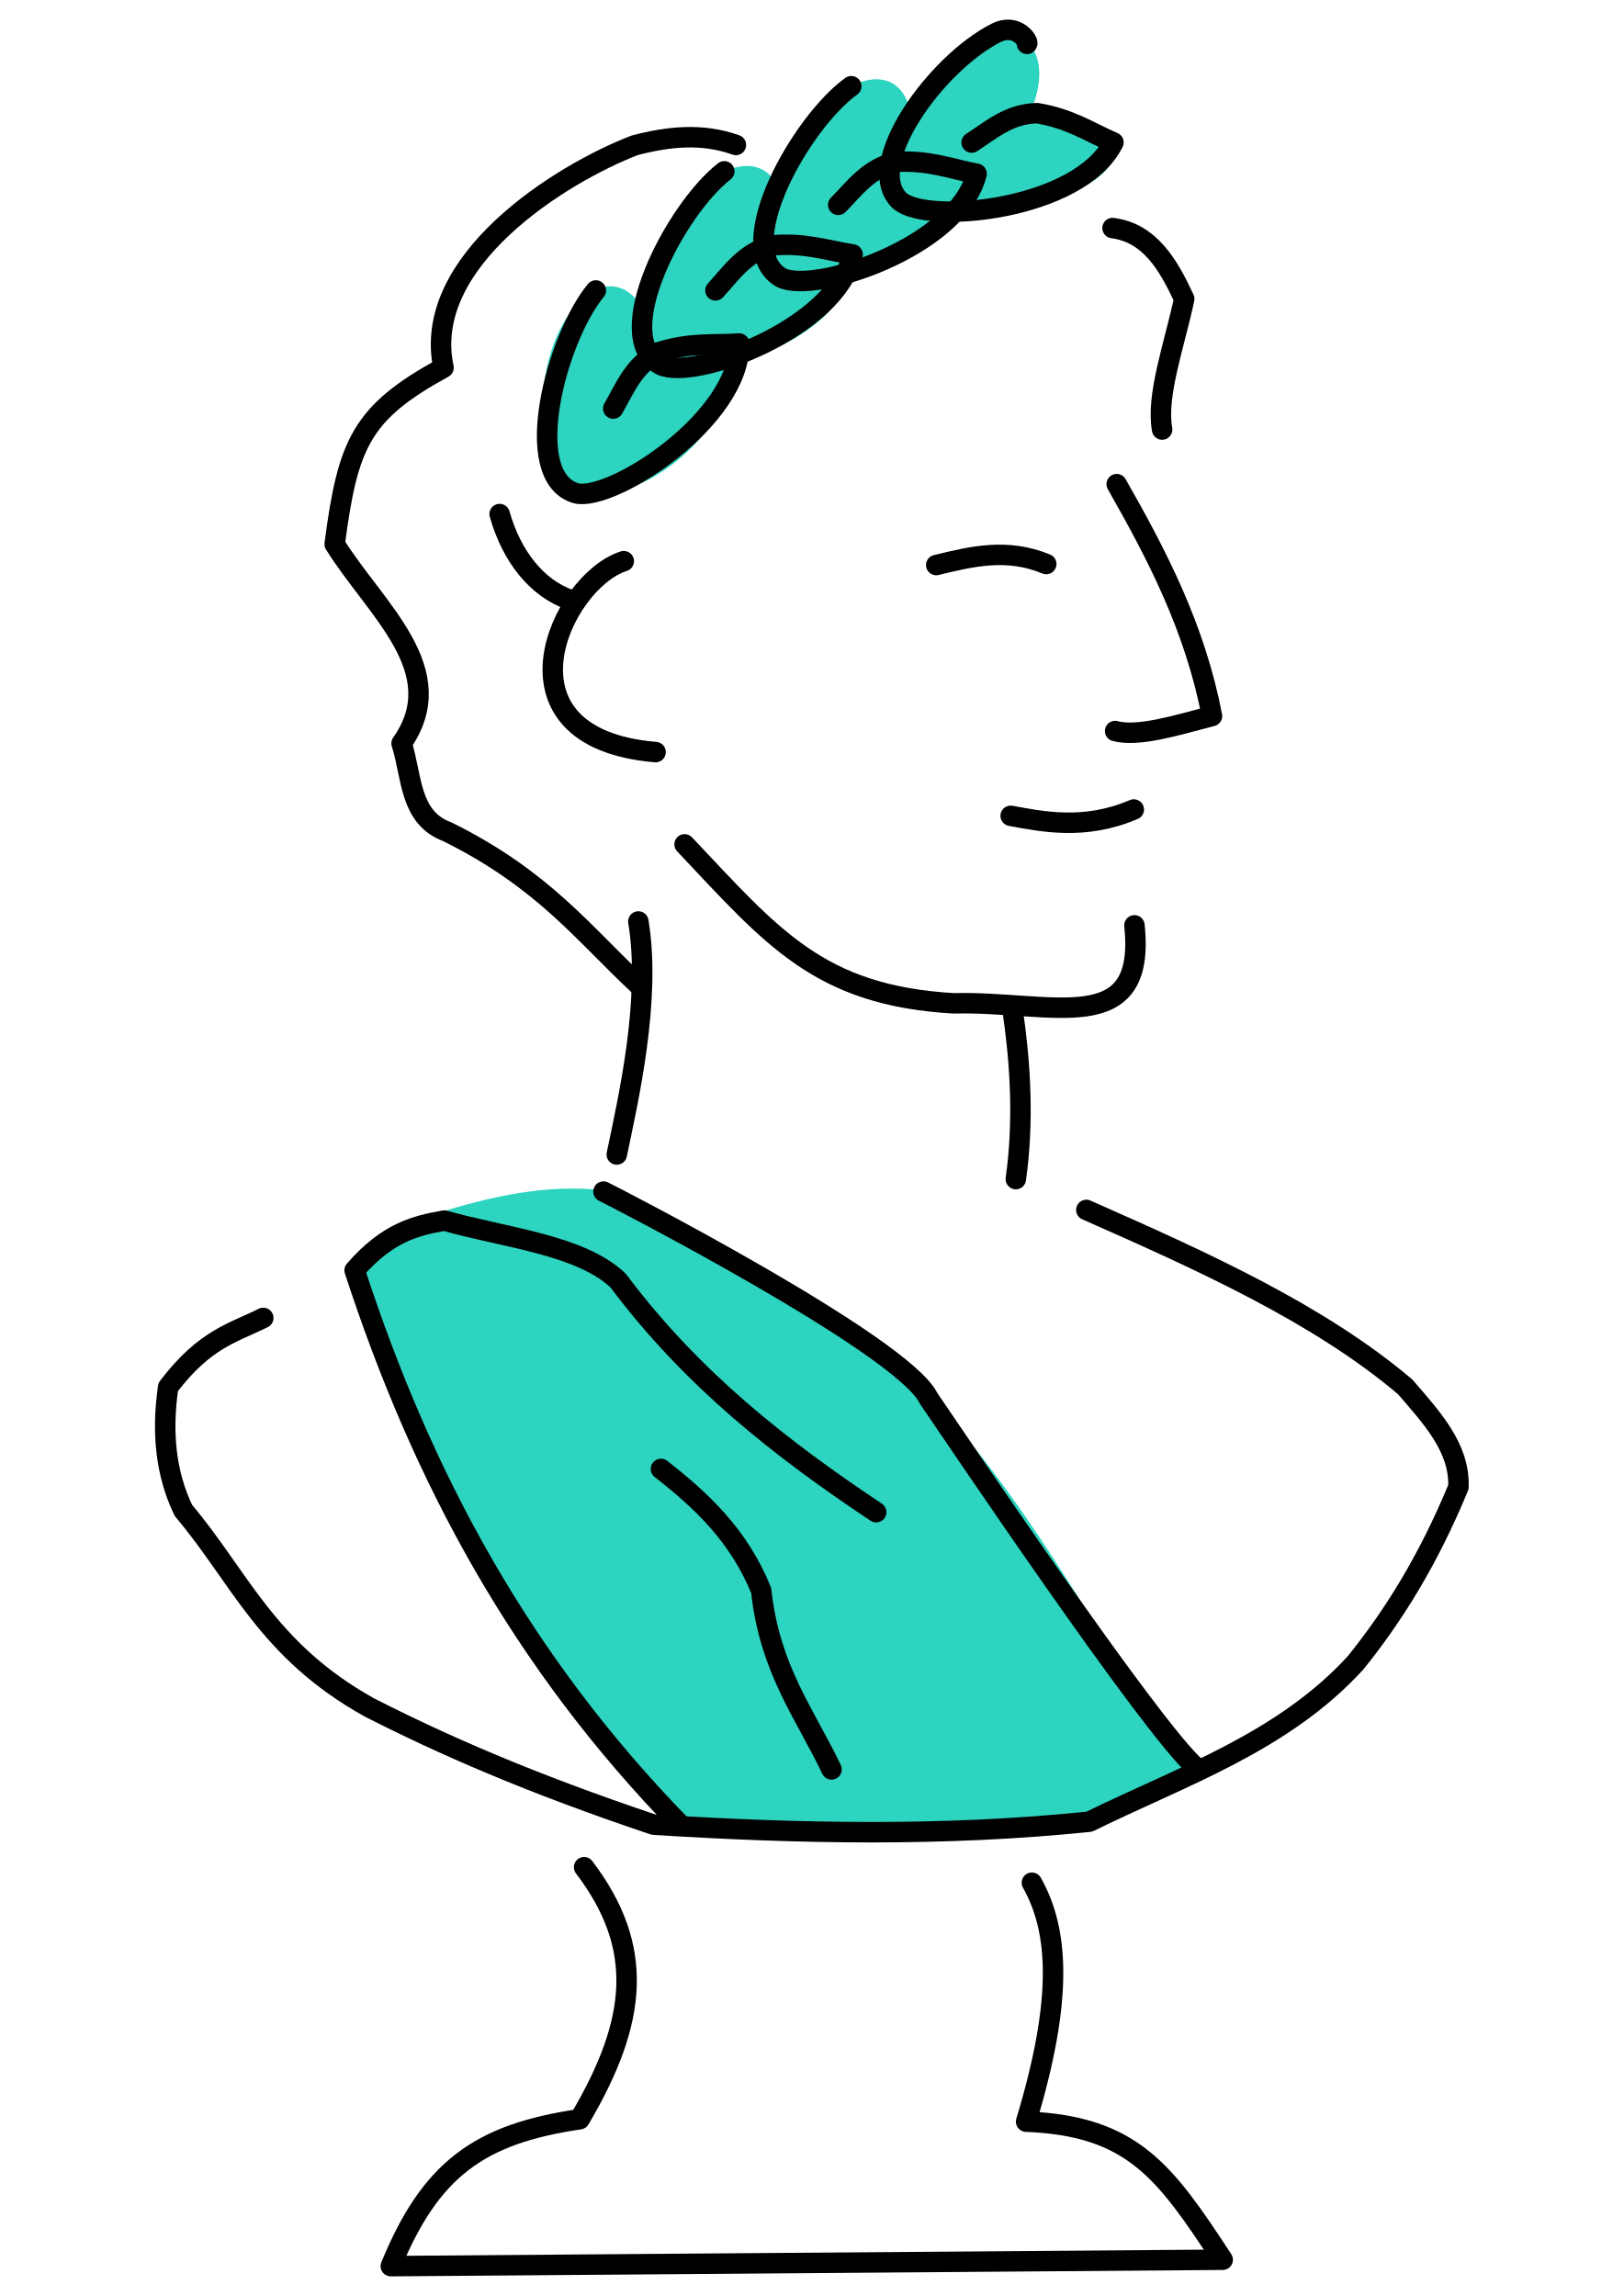
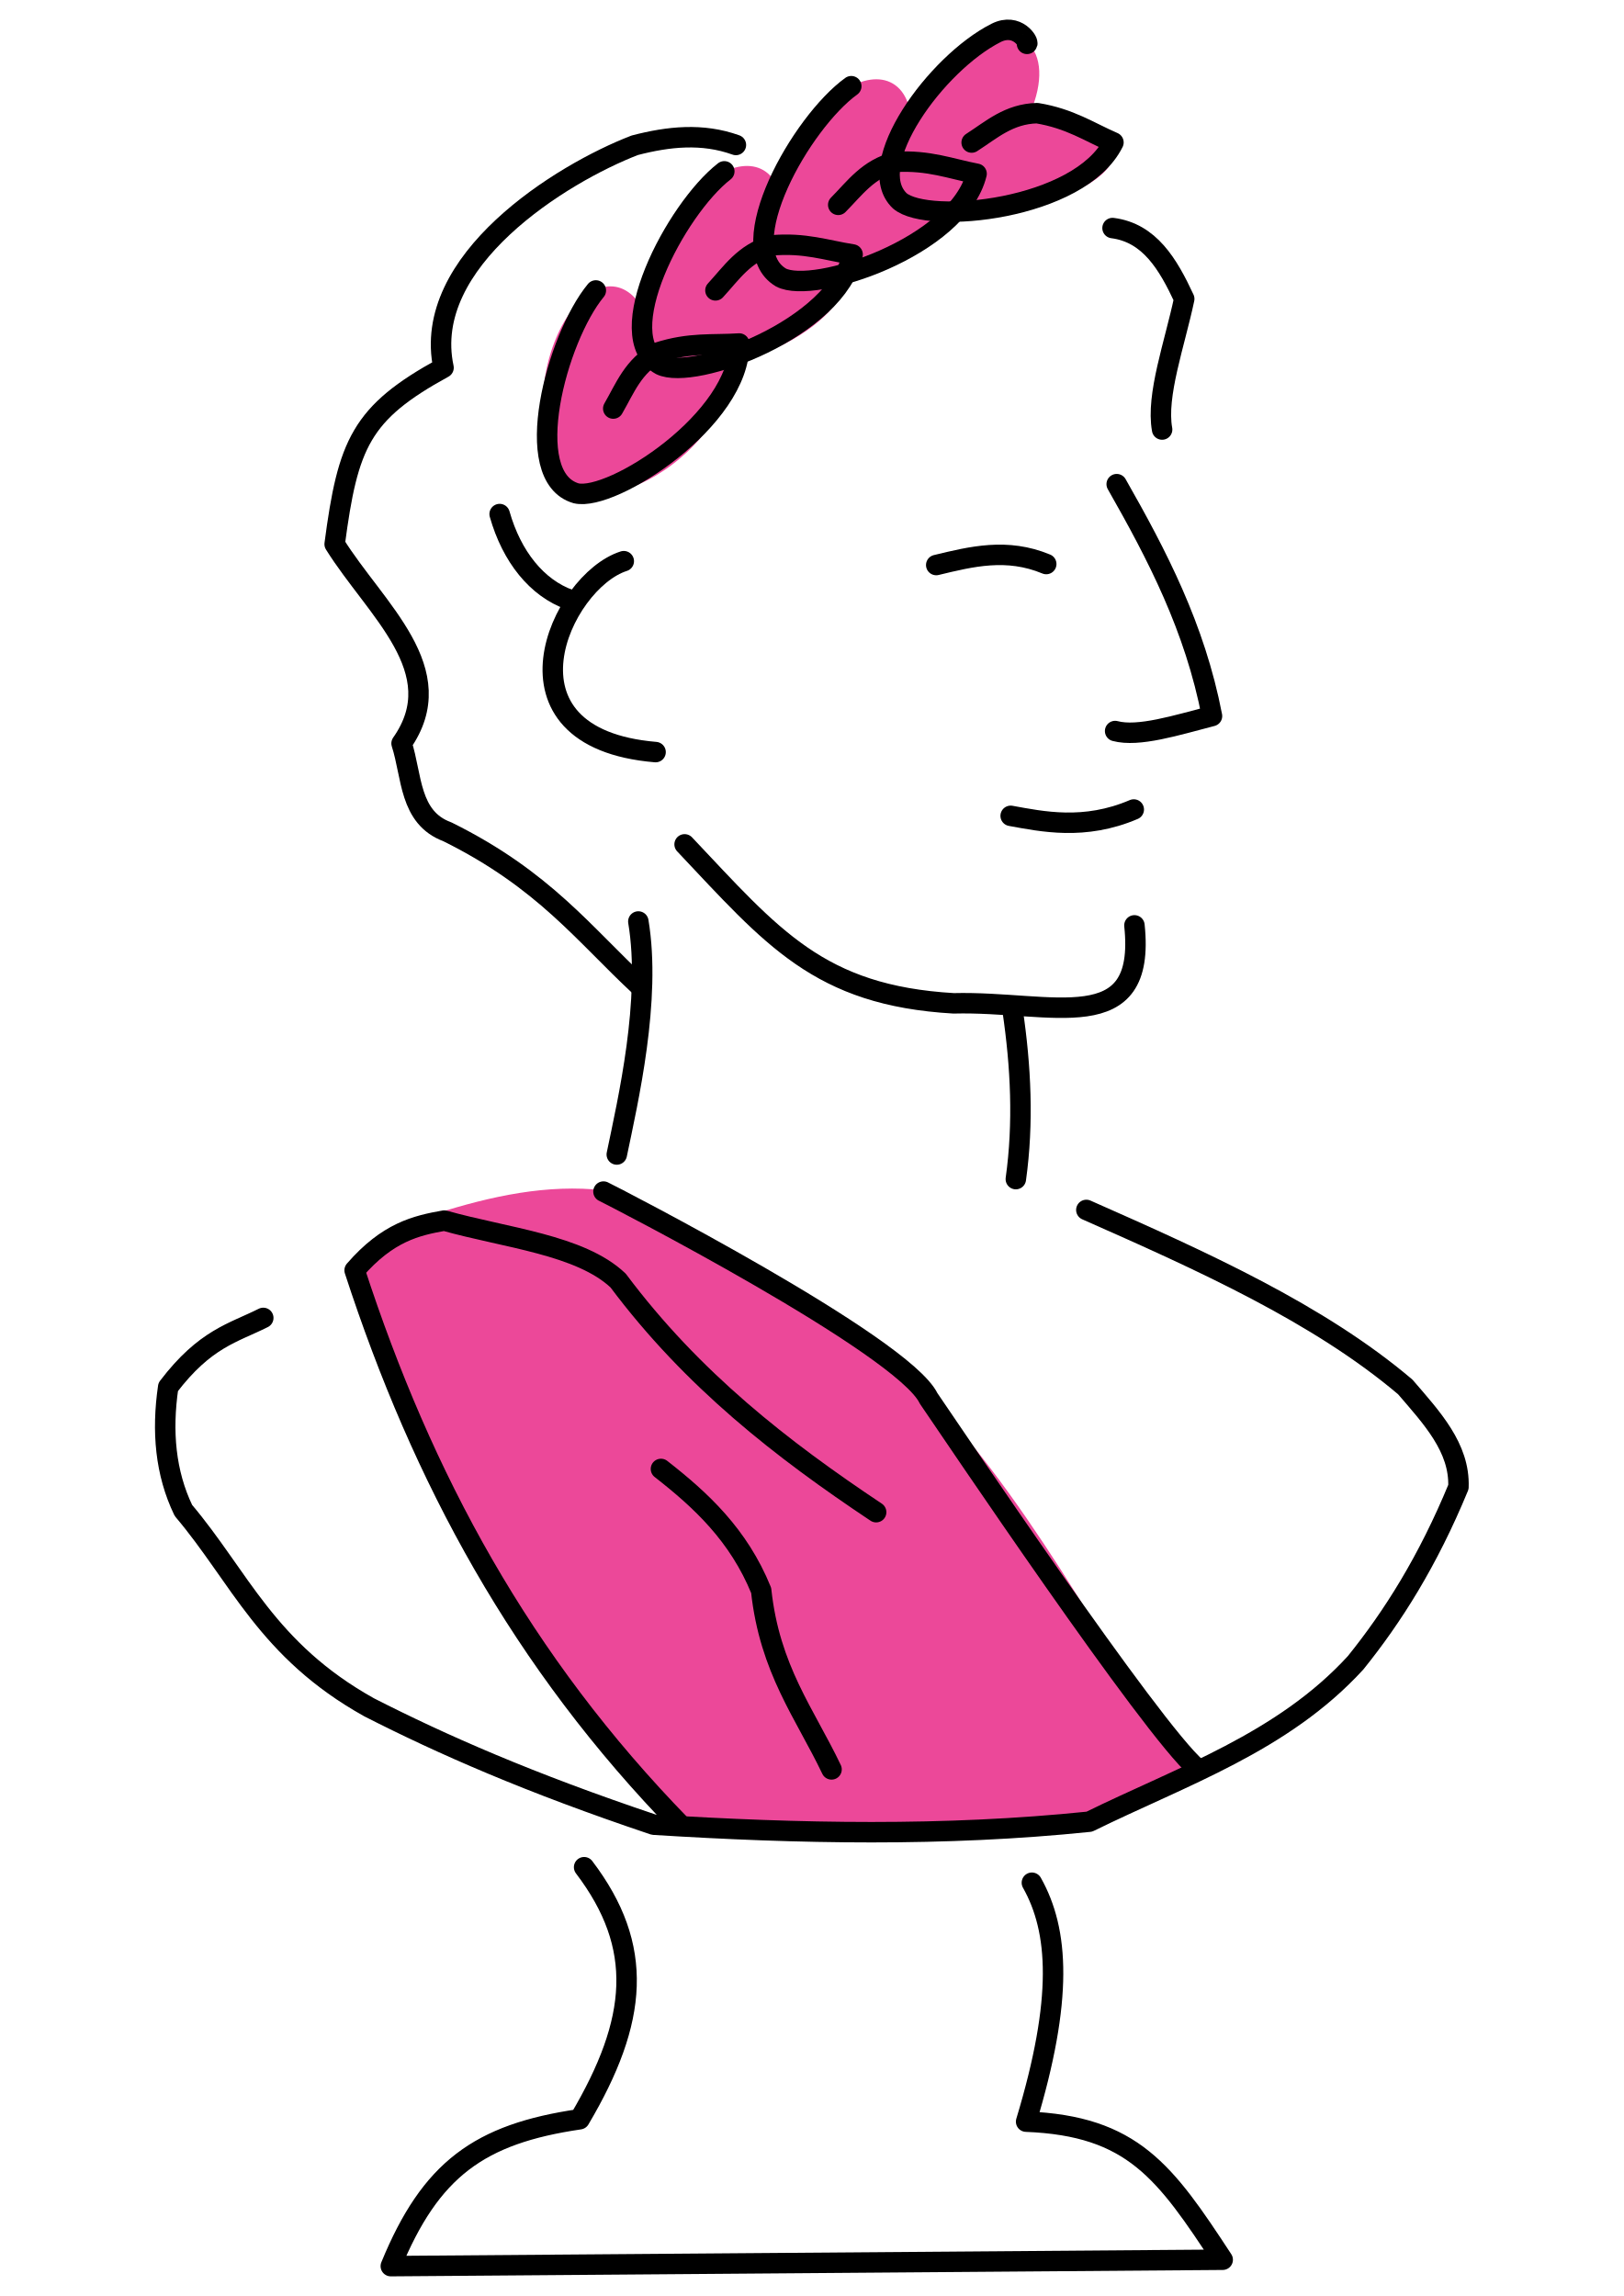
<svg xmlns="http://www.w3.org/2000/svg" width="210mm" height="297mm" viewBox="0 0 210 297" version="1.1" id="svg867">
  <defs id="defs861" />
  <g id="layer3" style="opacity:0.999">
-     <path id="path1681" style="opacity:0.998;fill:#2dd4bf;stroke-width:6.827;stroke-linecap:round;stroke-linejoin:round;stroke-miterlimit:4;stroke-dasharray:none" d="M 490.801 16.982 A 26.518 48.698 39.742 0 0 450.588 40.934 A 26.518 48.698 39.742 0 0 443.754 50.285 A 26.518 48.698 29.562 0 0 436.367 40.818 A 26.518 48.698 29.562 0 0 389.281 69.797 A 26.518 48.698 29.562 0 0 380.383 92.258 A 26.518 48.698 29.562 0 0 373.145 83.193 A 26.518 48.698 29.562 0 0 326.059 112.172 A 26.518 48.698 29.562 0 0 316.082 152.643 A 26.893 53.181 68.511 0 0 315.555 153.836 A 26.518 48.698 9.72 0 0 301.027 140.232 A 26.518 48.698 9.72 0 0 266.572 183.473 A 26.518 48.698 9.72 0 0 276.482 232.221 A 26.518 48.698 49.523 0 0 278.381 235.139 A 26.518 48.698 49.523 0 0 332.531 223.975 A 26.518 48.698 49.523 0 0 355.572 177.67 A 26.893 53.181 68.511 0 0 376.768 171.26 A 26.893 53.181 68.511 0 0 414.619 135.578 A 26.893 53.181 68.511 0 0 436.746 129.002 A 26.893 53.181 68.511 0 0 471.598 101.621 A 22.845 53.045 83.722 0 0 498.492 100.82 A 22.845 53.045 83.722 0 0 544.346 71.1 A 22.845 53.045 83.722 0 0 503.557 55.189 A 26.518 48.698 39.742 0 0 502.055 20.732 A 26.518 48.698 39.742 0 0 490.801 16.982 z " transform="scale(0.2645833)" />
-     <path id="rect1861" style="opacity:0.998;fill:#2dd4bf;stroke-width:2.646;stroke-linecap:round;stroke-linejoin:round;stroke-miterlimit:4;stroke-dasharray:none" d="m 45.744,164.065 10.571,-7.056 c 7.252,-2.313 14.504,-3.861 21.757,-3.04 14.94,6.448 29.096,13.39 40.234,24.597 14.086,14.174 24.28,33.706 35.509,51.457 l -15.639,6.292 -50.014,0.106 -27.085,-35.611 z" />
+     <path id="path1681" style="opacity:0.998;fill:#ec4899;stroke-width:6.827;stroke-linecap:round;stroke-linejoin:round;stroke-miterlimit:4;stroke-dasharray:none" d="M 490.801 16.982 A 26.518 48.698 39.742 0 0 450.588 40.934 A 26.518 48.698 39.742 0 0 443.754 50.285 A 26.518 48.698 29.562 0 0 436.367 40.818 A 26.518 48.698 29.562 0 0 389.281 69.797 A 26.518 48.698 29.562 0 0 380.383 92.258 A 26.518 48.698 29.562 0 0 373.145 83.193 A 26.518 48.698 29.562 0 0 326.059 112.172 A 26.518 48.698 29.562 0 0 316.082 152.643 A 26.893 53.181 68.511 0 0 315.555 153.836 A 26.518 48.698 9.72 0 0 301.027 140.232 A 26.518 48.698 9.72 0 0 266.572 183.473 A 26.518 48.698 9.72 0 0 276.482 232.221 A 26.518 48.698 49.523 0 0 278.381 235.139 A 26.518 48.698 49.523 0 0 332.531 223.975 A 26.518 48.698 49.523 0 0 355.572 177.67 A 26.893 53.181 68.511 0 0 376.768 171.26 A 26.893 53.181 68.511 0 0 414.619 135.578 A 26.893 53.181 68.511 0 0 436.746 129.002 A 26.893 53.181 68.511 0 0 471.598 101.621 A 22.845 53.045 83.722 0 0 498.492 100.82 A 22.845 53.045 83.722 0 0 544.346 71.1 A 22.845 53.045 83.722 0 0 503.557 55.189 A 26.518 48.698 39.742 0 0 502.055 20.732 A 26.518 48.698 39.742 0 0 490.801 16.982 z " transform="scale(0.2645833)" />
+     <path id="rect1861" style="opacity:0.998;fill:#ec4899;stroke-width:2.646;stroke-linecap:round;stroke-linejoin:round;stroke-miterlimit:4;stroke-dasharray:none" d="m 45.744,164.065 10.571,-7.056 c 7.252,-2.313 14.504,-3.861 21.757,-3.04 14.94,6.448 29.096,13.39 40.234,24.597 14.086,14.174 24.28,33.706 35.509,51.457 l -15.639,6.292 -50.014,0.106 -27.085,-35.611 z" />
  </g>
  <g id="layer1">
    <path style="fill:none;stroke:#000000;stroke-width:2.646;stroke-linecap:round;stroke-linejoin:round;stroke-miterlimit:4;stroke-dasharray:none;stroke-opacity:1" d="m 140.501,156.512 c 15.075,6.659 30.042,13.397 41.243,22.892 3.411,3.969 7.071,7.86 6.882,12.95 -3.963,9.608 -8.495,16.772 -13.306,22.741 -9.417,10.292 -22.399,14.632 -34.436,20.551 -18.777,1.937 -37.554,1.559 -56.332,0.388 C 68.412,230.616 57.146,225.646 47.732,220.846 34.483,213.449 31.024,204.015 23.72,195.382 c -2.338,-4.859 -2.803,-10.235 -1.966,-15.97 4.782,-6.281 8.409,-6.977 12.296,-8.932" id="path1494" />
    <path style="fill:none;stroke:#000000;stroke-width:2.646;stroke-linecap:round;stroke-linejoin:round;stroke-miterlimit:4;stroke-dasharray:none;stroke-opacity:1" d="m 133.458,243.541 c 3.485,6.185 4.067,14.999 -0.746,30.905 13.797,0.541 17.97,6.492 25.424,17.863 l -107.591,0.827 c 5.15,-12.558 11.458,-17.1 24.419,-19 7.579,-12.809 8.402,-22.305 0.582,-32.602" id="path1496" />
    <path style="fill:none;stroke:#000000;stroke-width:2.646;stroke-linecap:round;stroke-linejoin:round;stroke-miterlimit:4;stroke-dasharray:none;stroke-opacity:1" d="m 154.786,228.726 c -5.838,-4.971 -31.932,-43.825 -34.686,-47.84 -3.311,-6.889 -41.057,-26.287 -42.051,-26.749" id="path1498" />
    <path style="fill:none;stroke:#000000;stroke-width:2.646;stroke-linecap:round;stroke-linejoin:round;stroke-miterlimit:4;stroke-dasharray:none;stroke-opacity:1" d="m 113.316,195.608 c -12.102,-8.07 -23.729,-17.072 -33.37,-29.962 -4.893,-4.629 -14.549,-5.518 -22.485,-7.757 -3.642,0.645 -7.316,1.497 -11.595,6.432 8.767,26.919 21.567,50.64 42.244,71.838" id="path1500" />
    <path style="fill:none;stroke:#000000;stroke-width:2.646;stroke-linecap:round;stroke-linejoin:round;stroke-miterlimit:4;stroke-dasharray:none;stroke-opacity:1" d="m 107.546,228.881 c -3.43,-7.202 -8.001,-12.924 -9.101,-23.151 -2.921,-7.17 -7.778,-11.667 -12.961,-15.714" id="path1502" />
    <path style="fill:none;stroke:#000000;stroke-width:2.646;stroke-linecap:round;stroke-linejoin:round;stroke-miterlimit:4;stroke-dasharray:none;stroke-opacity:1" d="m 79.771,149.341 c 1.442,-6.934 4.479,-20.011 2.788,-30.142" id="path1504" />
    <path style="fill:none;stroke:#000000;stroke-width:2.646;stroke-linecap:round;stroke-linejoin:round;stroke-miterlimit:4;stroke-dasharray:none;stroke-opacity:1" d="M 82.811,127.614 C 75.495,120.833 70.395,113.808 57.864,107.599 52.897,105.766 53.306,100.378 51.937,96.166 58.562,86.748 48.579,78.874 43.283,70.387 44.993,57.409 46.665,53.421 57.364,47.565 54.398,33.748 72.594,22.448 82.102,18.79 86.46,17.657 90.819,17.186 95.177,18.752" id="path1506" />
    <path style="fill:none;stroke:#000000;stroke-width:2.646;stroke-linecap:round;stroke-linejoin:round;stroke-miterlimit:4;stroke-dasharray:none;stroke-opacity:1" d="m 131.381,152.524 c 1.017,-7.285 0.654,-14.571 -0.419,-21.856" id="path1508" />
    <path style="fill:none;stroke:#000000;stroke-width:2.646;stroke-linecap:round;stroke-linejoin:round;stroke-miterlimit:4;stroke-dasharray:none;stroke-opacity:1" d="m 146.721,119.701 c 1.562,14.781 -10.634,9.762 -23.39,10.085 -17.42,-1.015 -23.434,-8.548 -34.789,-20.564" id="path1510" />
    <path style="fill:none;stroke:#000000;stroke-width:2.646;stroke-linecap:round;stroke-linejoin:round;stroke-miterlimit:4;stroke-dasharray:none;stroke-opacity:1" d="M 84.789,97.288 C 63.226,95.471 72.48,75.204 80.676,72.591" id="path1512" />
    <path style="fill:none;stroke:#000000;stroke-width:2.646;stroke-linecap:round;stroke-linejoin:round;stroke-miterlimit:4;stroke-dasharray:none;stroke-opacity:1" d="m 64.62,66.497 c 1.566,5.524 4.828,9.574 9.072,11.083" id="path1514" />
    <path style="fill:none;stroke:#000000;stroke-width:2.646;stroke-linecap:round;stroke-linejoin:round;stroke-miterlimit:4;stroke-dasharray:none;stroke-opacity:1" d="m 146.635,104.714 c -6.4,2.745 -11.883,1.547 -15.921,0.82" id="path1516" />
    <path style="fill:none;stroke:#000000;stroke-width:2.646;stroke-linecap:round;stroke-linejoin:round;stroke-miterlimit:4;stroke-dasharray:none;stroke-opacity:1" d="m 135.314,72.96 c -5.084,-2.113 -9.653,-0.974 -14.227,0.131" id="path1518" />
    <path style="fill:none;stroke:#000000;stroke-width:2.646;stroke-linecap:round;stroke-linejoin:round;stroke-miterlimit:4;stroke-dasharray:none;stroke-opacity:1" d="m 144.224,94.564 c 3.014,0.807 7.916,-0.747 12.528,-1.939 -2.208,-11.469 -7.118,-20.848 -12.325,-29.997" id="path1520" />
    <path style="fill:none;stroke:#000000;stroke-width:2.646;stroke-linecap:round;stroke-linejoin:round;stroke-miterlimit:4;stroke-dasharray:none;stroke-opacity:1" d="m 150.301,55.562 c -0.801,-4.416 1.628,-11.073 2.859,-16.899 -2.088,-4.491 -4.48,-8.546 -9.271,-9.163" id="path1522" />
    <path style="fill:none;stroke:#000000;stroke-width:2.646;stroke-linecap:round;stroke-linejoin:round;stroke-miterlimit:4;stroke-dasharray:none;stroke-opacity:1" d="m 77.062,37.573 c -5.081,6.153 -9.875,24.114 -2.549,26.238 4.643,1.112 21.241,-9.6 21.095,-19.377 -3.402,0.228 -6.4,-0.17 -10.512,1.159 -3.219,1.76 -4.259,4.632 -5.782,7.256" id="path1524" />
    <path style="fill:none;stroke:#000000;stroke-width:2.646;stroke-linecap:round;stroke-linejoin:round;stroke-miterlimit:4;stroke-dasharray:none;stroke-opacity:1" d="m 93.677,22.164 c -6.304,4.892 -14.911,21.37 -8.228,25.044 4.287,2.101 22.827,-4.721 24.823,-14.293 -3.369,-0.522 -6.208,-1.566 -10.511,-1.169 -3.526,1.013 -5.169,3.588 -7.23,5.816" id="path1524-3" />
    <path style="fill:none;stroke:#000000;stroke-width:2.646;stroke-linecap:round;stroke-linejoin:round;stroke-miterlimit:4;stroke-dasharray:none;stroke-opacity:1" d="m 110.098,11.15 c -6.472,4.668 -15.653,20.833 -9.103,24.74 4.211,2.25 22.978,-3.915 25.31,-13.412 -3.349,-0.64 -6.149,-1.784 -10.464,-1.538 -3.56,0.889 -5.292,3.404 -7.43,5.558" id="path1524-3-6" />
    <path style="fill:none;stroke:#000000;stroke-width:2.646;stroke-linecap:round;stroke-linejoin:round;stroke-miterlimit:4;stroke-dasharray:none;stroke-opacity:1" d="m 132.826,5.674 c 0.33,-0.137 -1.245,-2.813 -4.013,-1.411 -7.74,3.917 -17.316,17.099 -12.436,21.72 3.617,3.116 23.279,1.199 27.629,-7.558 -3.128,-1.356 -5.611,-3.084 -9.875,-3.787 -3.668,0.09 -5.908,2.165 -8.464,3.8" id="path1524-3-6-7" />
  </g>
</svg>
